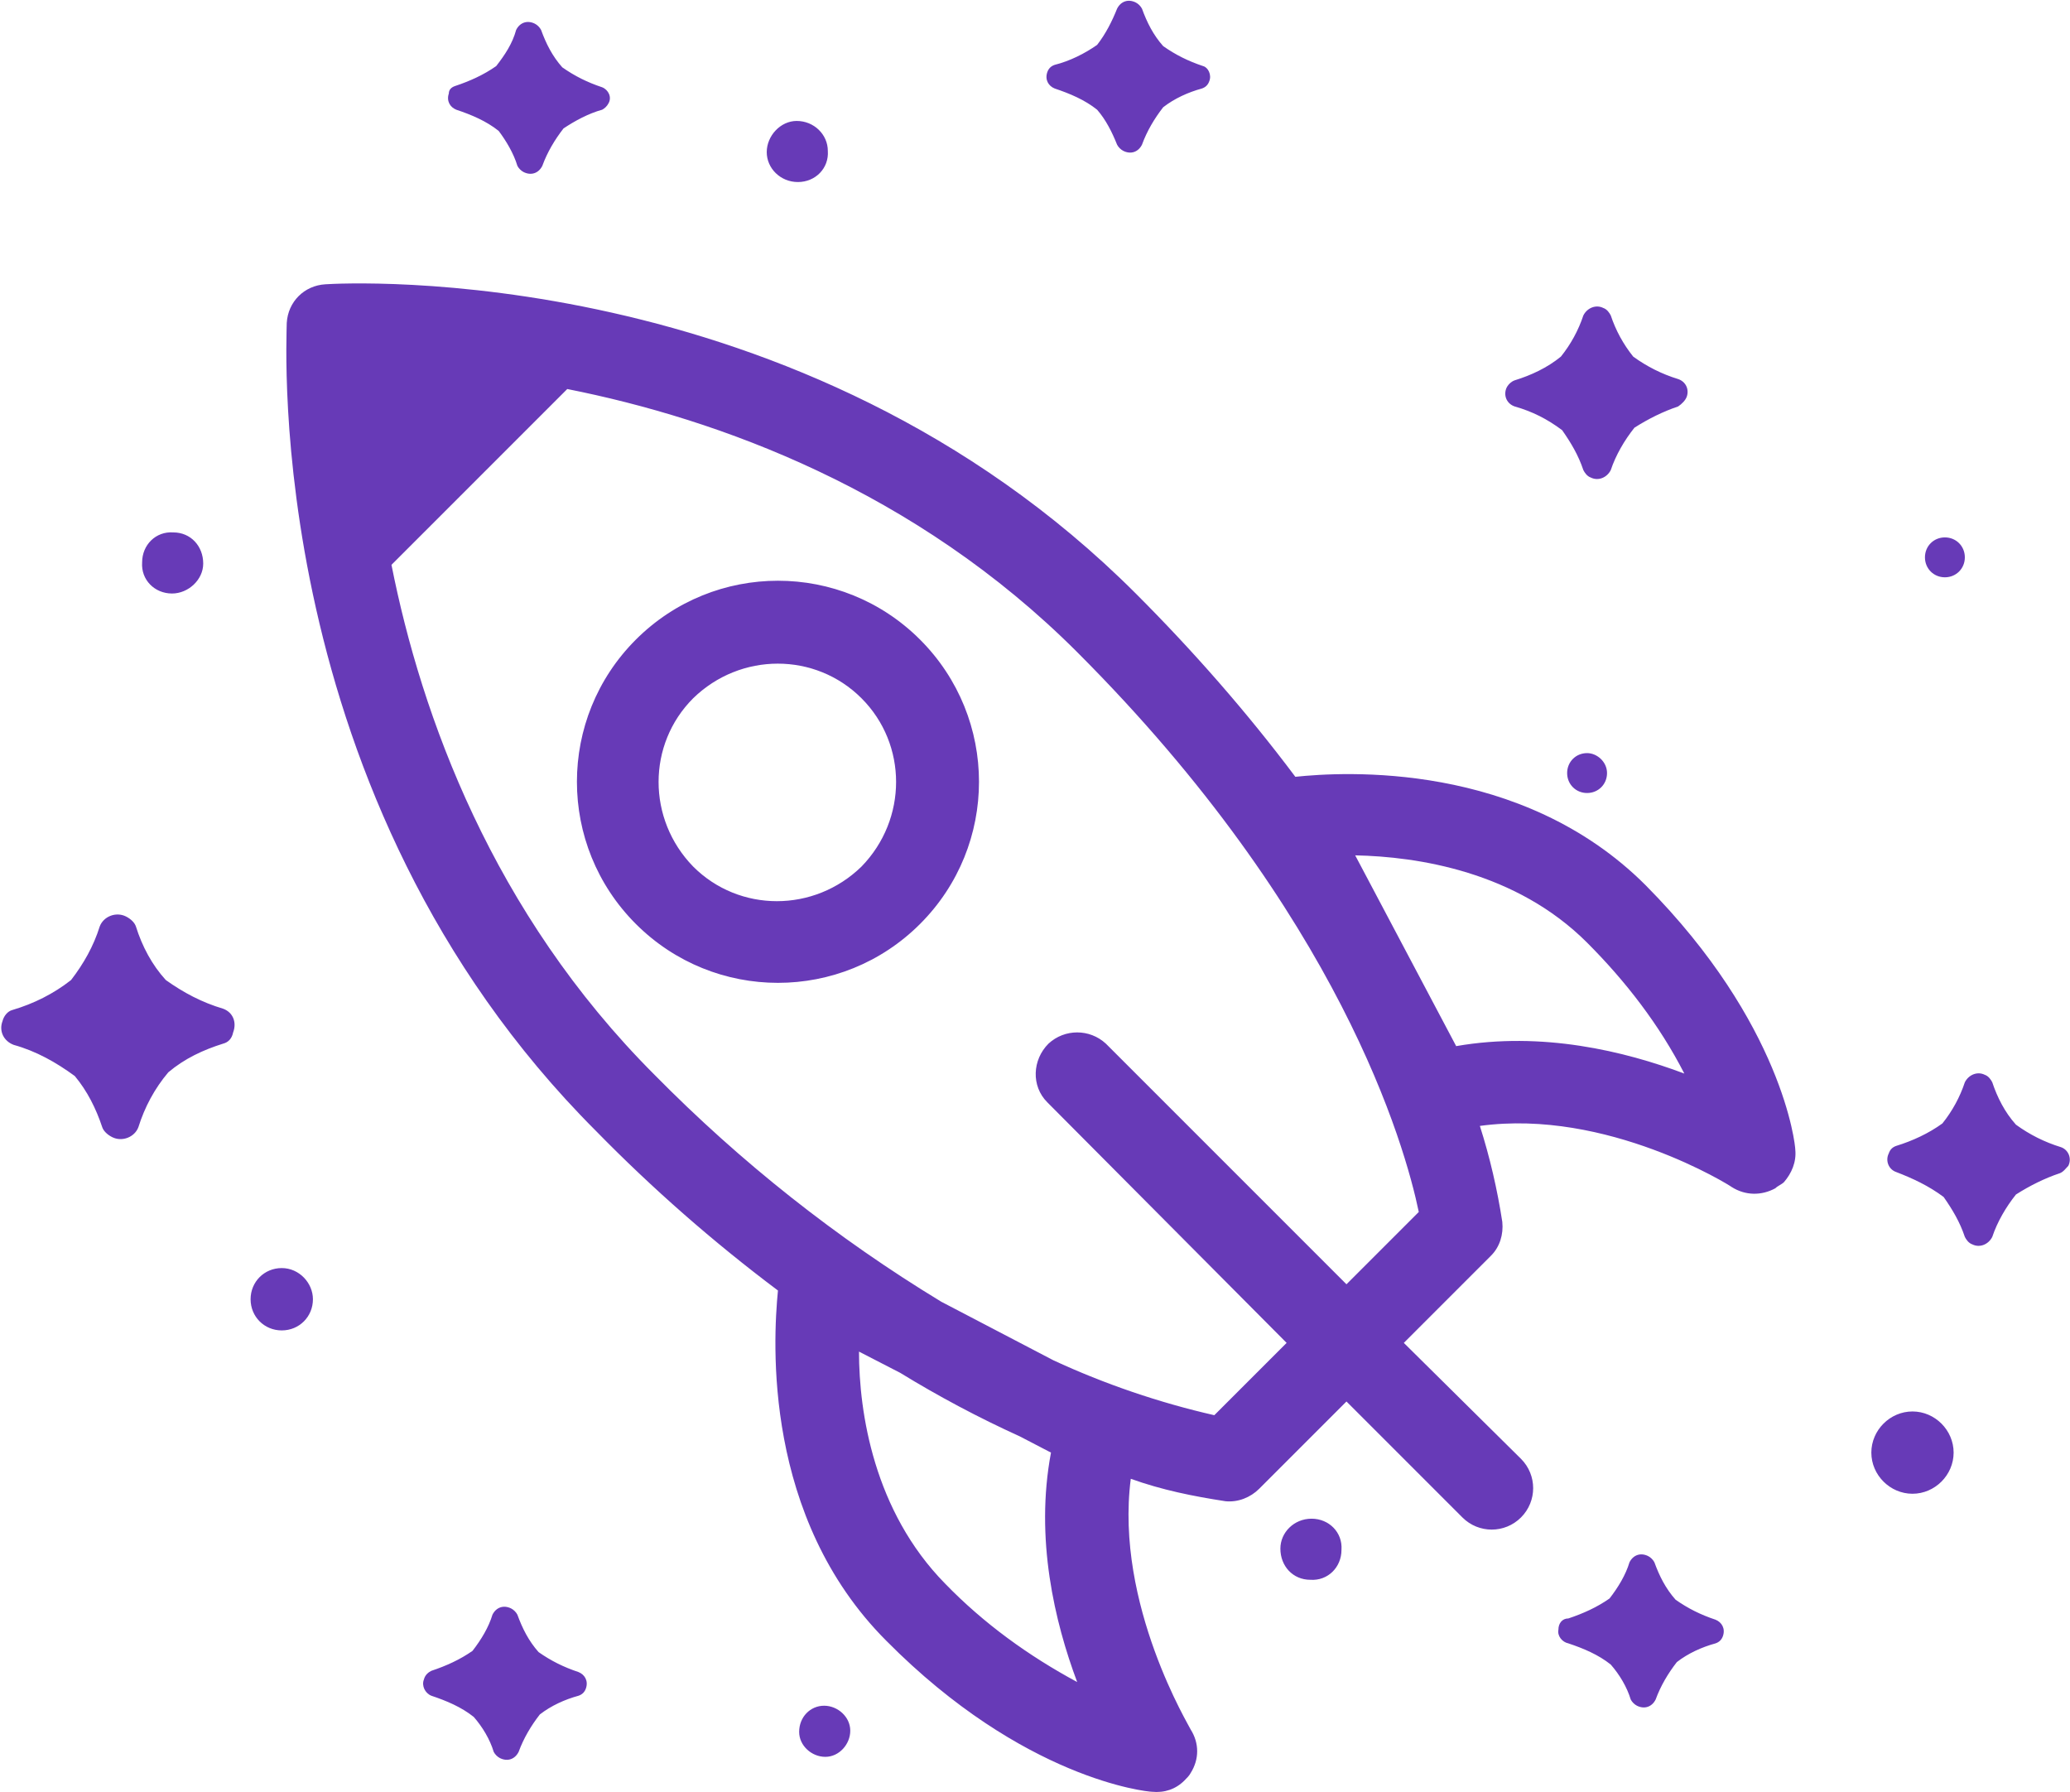
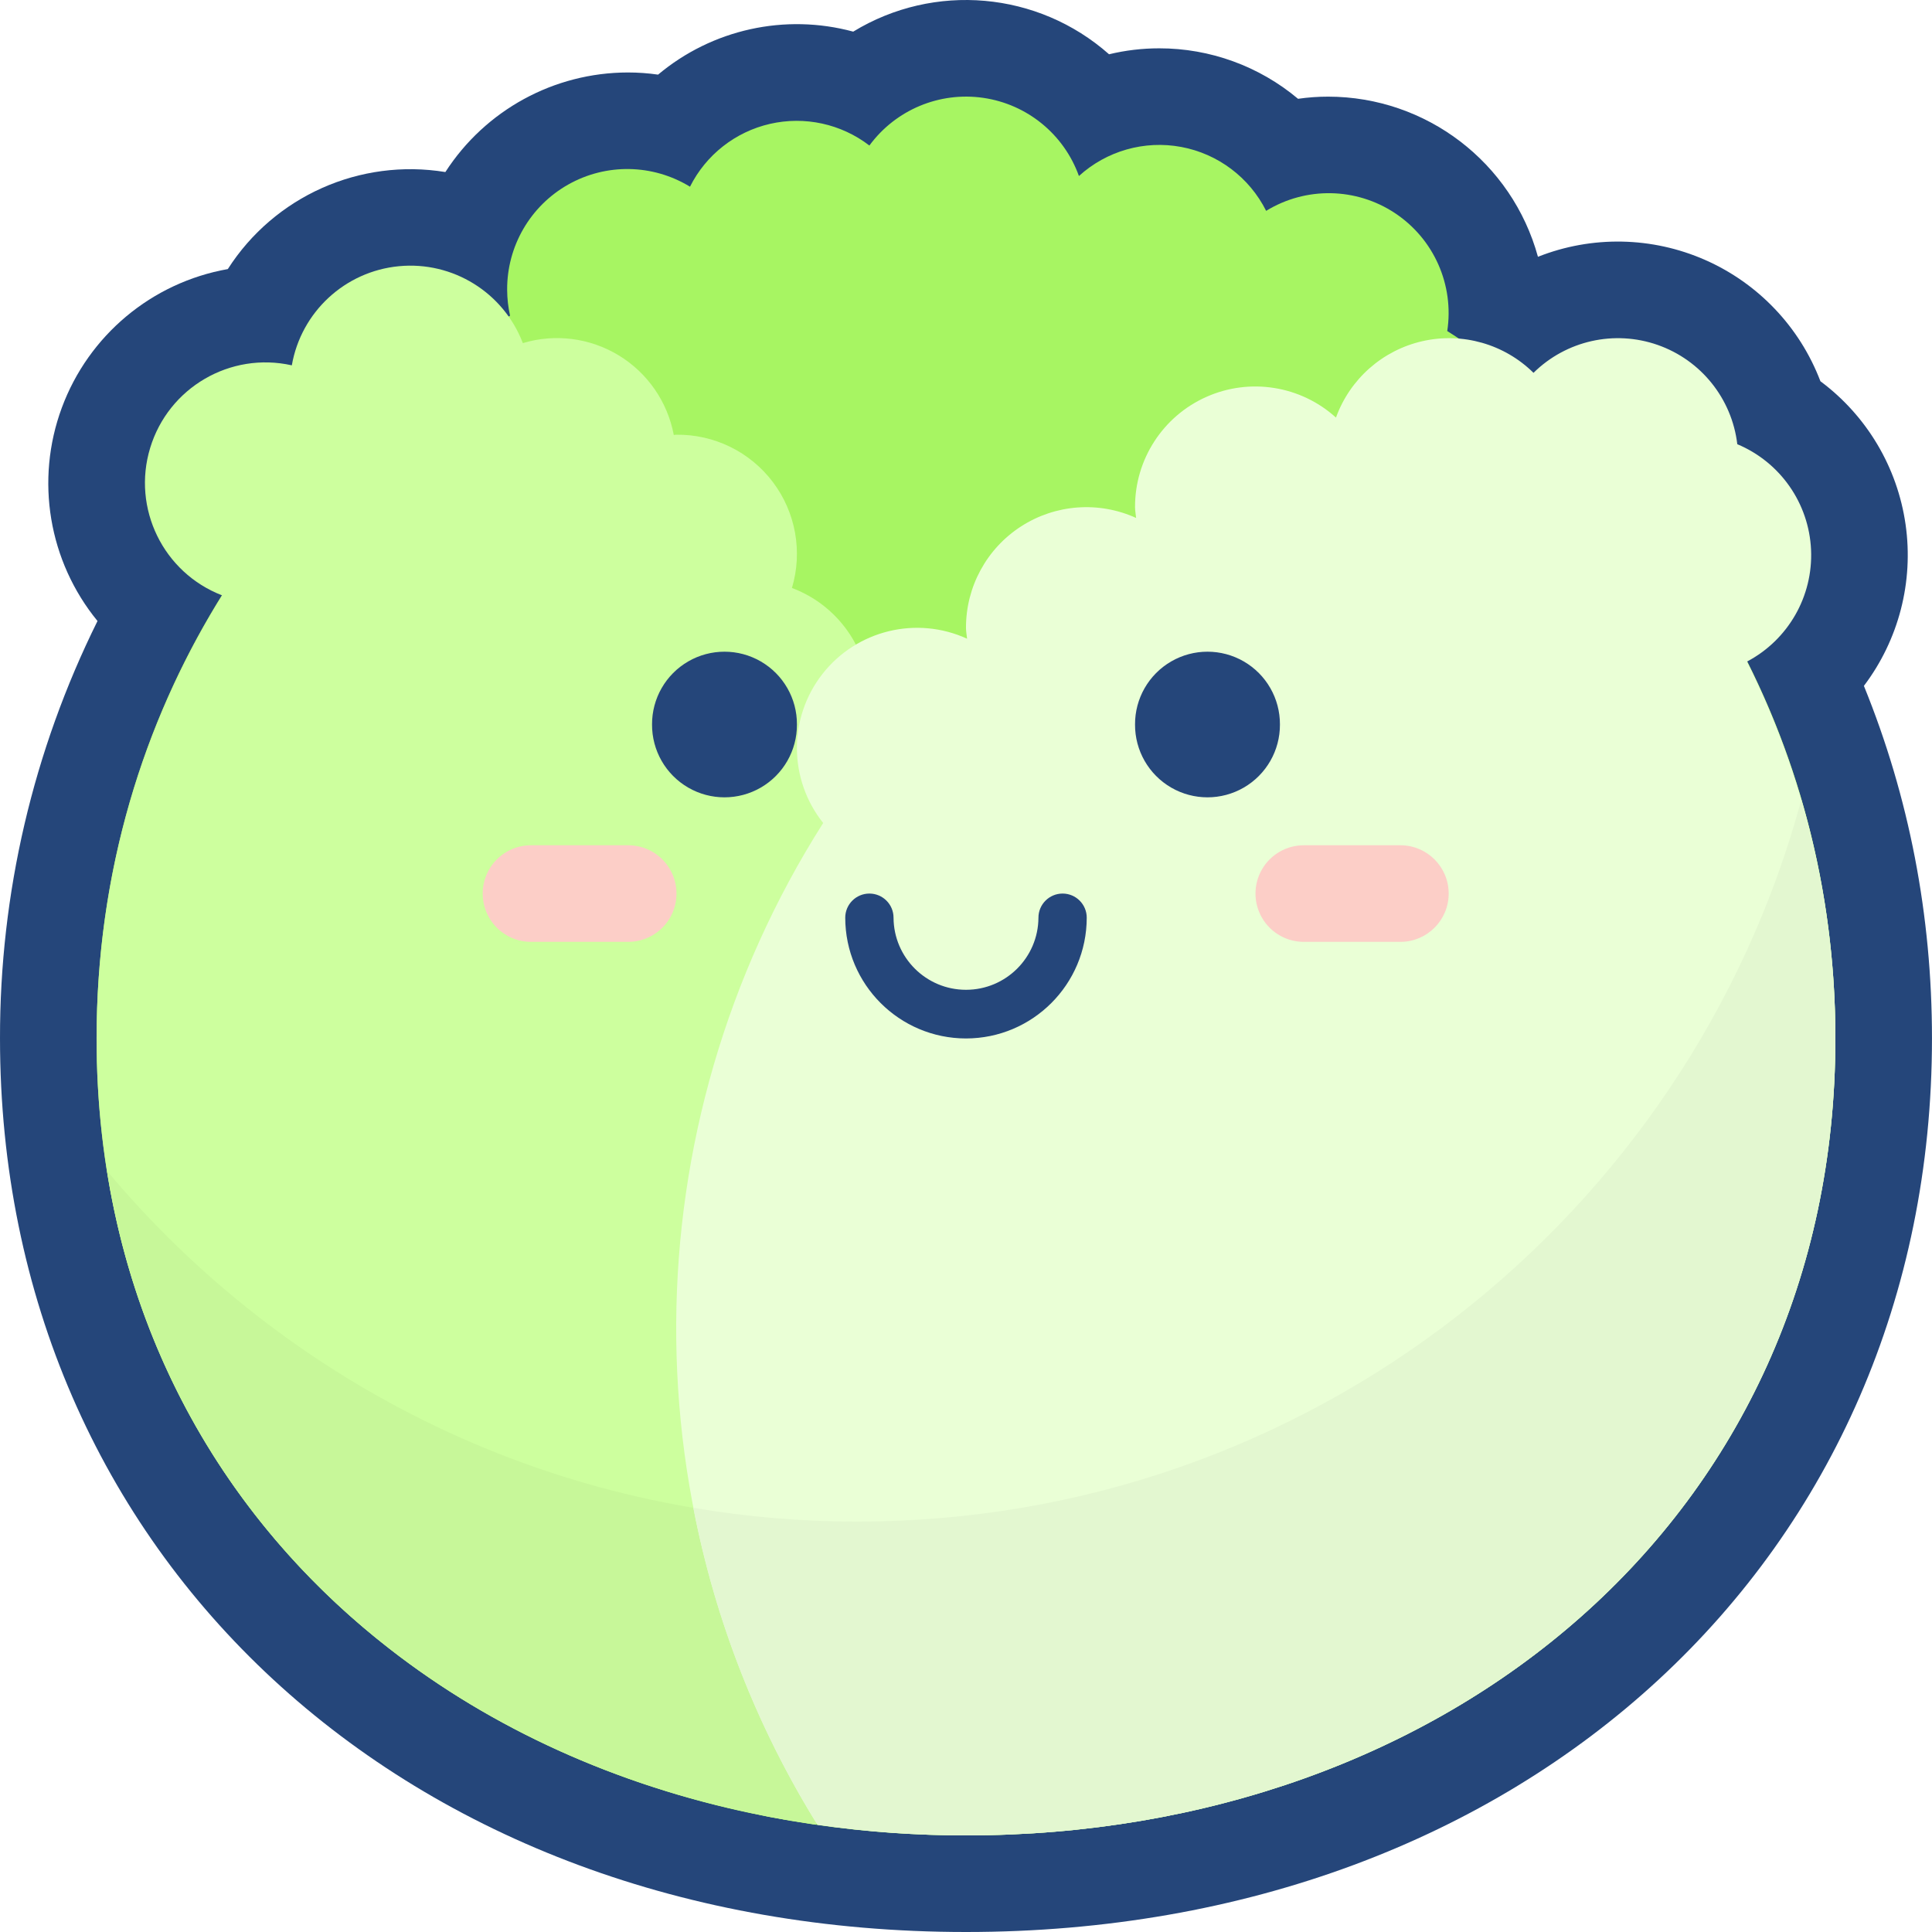
- <svg xmlns="http://www.w3.org/2000/svg" t="1675988776937" class="icon" viewBox="0 0 1183 1024" version="1.1" p-id="2342" width="231.055" height="200">
-   <path d="M1177.054 670.465c-8.55 2.85-17.1 7.125-24.938 12.113-5.7 7.125-10.688 15.675-13.538 24.225-2.138 4.275-7.125 6.413-11.4 4.275-2.138-0.713-3.563-2.85-4.275-4.275-2.85-8.55-7.125-15.675-12.113-22.8-8.55-6.413-17.813-10.688-27.075-14.25-4.275-1.425-6.413-6.413-4.275-10.688 0.713-2.138 2.138-3.563 4.275-4.275 9.263-2.85 18.525-7.125 26.363-12.825 5.7-7.125 9.975-14.963 12.825-23.513 2.138-4.275 7.125-6.413 11.4-4.275 2.138 0.713 3.563 2.85 4.275 4.275 2.85 8.55 7.125 17.1 13.538 24.225 7.838 5.7 16.388 9.975 25.65 12.825 4.275 1.425 6.413 6.413 4.275 10.688-1.425 1.425-2.85 3.563-4.988 4.275zM1111.504 329.889c-6.413 0-11.4-4.988-11.4-11.4s4.988-11.4 11.4-11.4 11.4 4.988 11.4 11.4c0 6.413-4.988 11.4-11.4 11.4z m4.988 500.177c0 12.825-10.688 23.513-23.513 23.513s-23.513-10.688-23.513-23.513 10.688-23.513 23.513-23.513c12.825 0 23.513 10.688 23.513 23.513z m-101.888-151.051c-7.838 4.275-17.1 4.275-24.938-0.713-0.713-0.713-71.25-44.888-143.926-34.913 5.7 17.813 9.975 36.338 12.825 54.863 0.713 7.125-1.425 14.25-6.413 19.238l-49.875 49.875 66.975 66.263c9.263 9.263 9.263 24.225 0 33.488s-24.225 9.263-33.488 0l-66.263-66.263-49.875 49.875c-4.988 4.988-12.113 7.838-19.238 7.125-18.525-2.85-36.338-6.413-54.15-12.825-9.263 71.963 34.2 142.501 34.2 143.213 4.988 7.838 4.988 17.1 0 24.938-0.713 1.425-2.138 2.85-3.563 4.275-4.988 4.988-11.4 7.125-18.525 6.413-2.85 0-73.388-7.125-151.763-86.213-70.538-70.538-64.838-171.001-61.988-200.213-37.05-27.788-71.963-58.425-104.025-91.2C149.626 455.289 163.876 195.226 163.876 184.538c0.713-12.113 9.975-21.375 22.088-22.088 10.688-0.713 271.464-14.963 463.127 176.701 32.775 32.775 63.413 67.688 91.2 104.738 27.075-2.85 128.963-9.263 200.213 61.988 78.375 79.088 85.5 148.201 85.5 151.051 0.713 7.125-2.138 13.538-6.413 18.525-1.425 1.425-3.563 2.138-4.988 3.563zM540.077 904.878c22.088 22.8 47.738 41.325 75.525 56.288-12.825-34.2-24.225-81.938-14.963-131.101l-17.813-9.263c-23.513-10.688-46.313-22.8-68.4-36.338l-23.513-12.113c0 34.913 8.55 91.2 49.163 132.526z m75.525-532.24c-92.625-92.625-205.201-133.238-291.414-150.338L223.726 322.764c17.1 86.213 57.713 198.788 150.338 291.414 49.163 49.875 104.025 93.338 163.876 129.675l64.125 33.488c29.213 13.538 60.563 24.225 91.913 31.35l41.325-41.325L598.502 629.852c-9.263-9.263-8.55-24.225 0.713-33.488 9.263-8.55 23.513-8.55 32.775 0L769.503 733.878l41.325-41.325c-7.838-37.763-44.888-169.576-195.226-319.914z m291.414 166.013c-40.613-40.613-96.9-49.163-132.526-49.875l57.713 109.013c49.163-8.55 96.188 2.85 130.388 15.675-14.25-27.788-33.488-52.725-55.575-74.813zM363.376 527.965c-44.888-44.888-44.888-117.563 0-162.451s117.563-44.888 162.451 0 44.888 117.563 0 162.451c-44.888 44.888-117.563 44.888-162.451 0zM492.339 399.002c-26.363-26.363-69.113-26.363-96.188 0-26.363 26.363-26.363 69.113 0 96.188 26.363 26.363 69.113 26.363 96.188 0 26.363-27.075 26.363-69.825 0-96.188z m426.077 42.75c0 6.413-4.988 11.4-11.4 11.4s-11.4-4.988-11.4-11.4 4.988-11.4 11.4-11.4c5.7 0 11.4 4.988 11.4 11.4z m40.613-209.476c-8.55 2.85-17.1 7.125-24.938 12.113-5.7 7.125-10.688 15.675-13.538 24.225-2.138 4.275-7.125 6.413-11.4 4.275-2.138-0.713-3.563-2.85-4.275-4.275-2.85-8.55-7.125-15.675-12.113-22.8-8.55-6.413-17.1-10.688-27.075-13.538-4.275-1.425-6.413-5.7-4.988-9.975 0.713-2.138 2.85-4.275 4.988-4.988 9.263-2.85 18.525-7.125 26.363-13.538 5.7-7.125 9.975-14.963 12.825-23.513 2.138-4.275 7.125-6.413 11.4-4.275 2.138 0.713 3.563 2.85 4.275 4.275 2.85 8.55 7.125 16.388 12.825 23.513 7.838 5.7 16.388 9.975 25.65 12.825 4.275 1.425 6.413 5.7 4.988 9.975-0.713 2.138-2.85 4.275-4.988 5.7zM686.853 50.588c-7.838 2.138-15.675 5.7-22.088 10.688-4.988 6.413-9.263 13.538-12.113 21.375-2.138 4.275-6.413 5.7-10.688 3.563-1.425-0.713-2.85-2.138-3.563-3.563-2.85-7.125-6.413-14.25-11.4-19.95-7.125-5.7-15.675-9.263-24.225-12.113-3.563-1.425-5.7-4.988-4.275-9.263 0.713-2.138 2.138-3.563 4.275-4.275 8.55-2.138 17.1-6.413 24.225-11.4 4.988-6.413 8.55-13.538 11.4-20.663 2.138-4.275 6.413-5.7 10.688-3.563 1.425 0.713 2.85 2.138 3.563 3.563 2.85 7.838 6.413 14.963 12.113 21.375 7.125 4.988 14.25 8.55 22.8 11.4 2.85 0.713 4.988 4.988 3.563 8.55-0.713 2.138-2.138 3.563-4.275 4.275zM456.002 104.025c-9.975 0-17.813-7.838-17.813-17.1s7.838-17.813 17.1-17.813c9.975 0 17.813 7.838 17.813 17.1 0.713 9.975-7.125 17.813-17.1 17.813zM344.139 62.7c-7.838 2.138-15.675 6.413-22.088 10.688-4.988 6.413-9.263 13.538-12.113 21.375-2.138 4.275-6.413 5.7-10.688 3.563-1.425-0.713-2.85-2.138-3.563-3.563-2.138-7.125-6.413-14.25-10.688-19.95-7.125-5.7-15.675-9.263-24.225-12.113-3.563-1.425-5.7-4.988-4.275-9.263 0-2.138 1.425-3.563 3.563-4.275 8.55-2.85 16.388-6.413 23.513-11.4 4.988-6.413 9.263-12.825 11.4-20.663 2.138-4.275 6.413-5.7 10.688-3.563 1.425 0.713 2.85 2.138 3.563 3.563 2.85 7.838 6.413 14.963 12.113 21.375 7.125 4.988 14.25 8.55 22.8 11.4 3.563 1.425 5.7 5.7 3.563 9.263-0.713 1.425-2.138 2.85-3.563 3.563z m-165.301 679.728c0 9.975-7.838 17.813-17.813 17.813s-17.813-7.838-17.813-17.813 7.838-17.813 17.813-17.813 17.813 8.55 17.813 17.813z m-51.3-146.063c-11.4 3.563-22.088 8.55-31.35 16.388-7.838 9.263-13.538 19.95-17.1 31.35-2.138 5.7-9.263 8.55-14.963 5.7-2.85-1.425-4.988-3.563-5.7-5.7-3.563-10.688-8.55-20.663-15.675-29.213-10.688-7.838-22.088-14.25-34.913-17.813-5.7-2.138-8.55-7.838-6.413-13.538 0.713-2.85 2.85-5.7 5.7-6.413 12.113-3.563 23.513-9.263 33.488-17.1 7.125-9.263 12.825-19.238 16.388-30.638 2.138-5.7 9.263-8.55 14.963-5.7 2.85 1.425 4.988 3.563 5.7 5.7 3.563 11.4 9.263 22.088 17.1 30.638 9.975 7.125 20.663 12.825 32.775 16.388 5.7 2.138 7.838 7.838 5.7 13.538-0.713 3.563-2.85 5.7-5.7 6.413z m-29.213-257.213c-9.975 0-17.813-7.838-17.1-17.813 0-9.975 7.838-17.813 17.813-17.1 9.975 0 17.1 7.838 17.1 17.813 0 9.263-8.55 17.1-17.813 17.1zM246.526 954.754c8.55-2.85 16.388-6.413 23.513-11.4 4.988-6.413 9.263-13.538 11.4-20.663 2.138-4.275 6.413-5.7 10.688-3.563 1.425 0.713 2.85 2.138 3.563 3.563 2.85 7.838 6.413 14.963 12.113 21.375 7.125 4.988 14.25 8.55 22.8 11.4 3.563 1.425 5.7 4.988 4.275 9.263-0.713 2.138-2.138 3.563-4.275 4.275-7.838 2.138-15.675 5.7-22.088 10.688-4.988 6.413-9.263 13.538-12.113 21.375-2.138 4.275-6.413 5.7-10.688 3.563-1.425-0.713-2.85-2.138-3.563-3.563-2.138-7.125-6.413-14.25-11.4-19.95-7.125-5.7-15.675-9.263-24.225-12.113-3.563-1.425-5.7-5.7-4.275-9.263 0.713-2.85 2.85-4.275 4.275-4.988z m224.438 19.95c7.838 0 14.963 6.413 14.963 14.25s-6.413 14.963-14.25 14.963-14.963-6.413-14.963-14.25c0-8.55 6.413-14.963 14.25-14.963z m278.589-106.875c9.975 0 17.813 7.838 17.1 17.813 0 9.975-7.838 17.813-17.813 17.1-9.975 0-17.1-7.838-17.1-17.813 0-9.263 7.838-17.1 17.813-17.1z m146.776 57c8.55-2.85 16.388-6.413 23.513-11.4 4.988-6.413 9.263-13.538 11.4-20.663 2.138-4.275 6.413-5.7 10.688-3.563 1.425 0.713 2.85 2.138 3.563 3.563 2.85 7.838 6.413 14.963 12.113 21.375 7.125 4.988 14.25 8.55 22.8 11.4 3.563 1.425 5.7 4.988 4.275 9.263-0.713 2.138-2.138 3.563-4.275 4.275-7.838 2.138-15.675 5.7-22.088 10.688-4.988 6.413-9.263 13.538-12.113 21.375-2.138 4.275-6.413 5.7-10.688 3.563-1.425-0.713-2.85-2.138-3.563-3.563-2.138-7.125-6.413-14.25-11.4-19.95-7.125-5.7-15.675-9.263-24.225-12.113-3.563-0.713-6.413-4.275-5.7-7.838 0-3.563 2.138-6.413 5.7-6.413z" fill="#673ab7" p-id="2343" />
+ <svg xmlns="http://www.w3.org/2000/svg" t="1676199632219" class="icon" viewBox="0 0 1024 1024" version="1.1" p-id="50089" width="128" height="128">
+   <path d="M511.994 1024C215.324 1024 0.001 824.825 0.001 550.406A495.891 495.891 0 0 1 51.68 329.151a115.279 115.279 0 0 1 69.062-186.535 114.879 114.879 0 0 1 115.313-51.428A115.233 115.233 0 0 1 332.797 38.412a111.576 111.576 0 0 1 16 1.143 114.49 114.49 0 0 1 103.427-22.788 114.581 114.581 0 0 1 135.598 12 113.141 113.141 0 0 1 26.571-3.154A114.284 114.284 0 0 1 687.992 52.366a111.576 111.576 0 0 1 16-1.143 115.427 115.427 0 0 1 111.153 84.879 114.936 114.936 0 0 1 149.712 65.965 114.901 114.901 0 0 1 23.051 161.461C1011.885 422.465 1023.988 485.15 1023.988 550.406 1023.988 824.825 808.665 1024 511.994 1024z" fill="#25467A" p-id="50090" />
+   <path d="M767.077 175.45a63.519 63.519 0 0 0-95.999-63.691 63.325 63.325 0 0 0-99.222-18.468 63.576 63.576 0 0 0-111.061-16.16 63.268 63.268 0 0 0-95.085 21.828 63.668 63.668 0 0 0-96.913 54.651 64.468 64.468 0 0 0 1.543 13.714C138.845 244.695 51.2 384.568 51.2 550.406c0 254.465 206.329 422.395 460.794 422.395s460.794-167.929 460.794-422.395c0-160.147-81.69-296.122-205.712-374.955z" fill="#A7F562" p-id="50091" />
+   <path d="M457.595 405.253c-1.143-2.023-2.423-3.92-3.566-5.931a63.256 63.256 0 0 0-34.285-87.69 63.142 63.142 0 0 0-61.348-81.222c-0.434 0-0.846 0.126-1.28 0.126a62.971 62.971 0 0 0-79.999-48.685 63.793 63.793 0 0 0-122.444 11.783A63.873 63.873 0 0 0 117.714 315.552c-42.137 67.553-66.525 147.552-66.525 234.854 0 137.347 60.034 249.471 155.427 323.585 54.274 42.285 119.93 71.999 192.512 87.165 11.006 2.434 22.011 4.217 33.28 5.886a2.857 2.857 0 0 0 0.377-0.64 537.742 537.742 0 0 0 24.834-561.136z" fill="#CDFF9E" p-id="50092" />
+   <path d="M506.749 803.717a528.873 528.873 0 0 1-73.988 162.684 2.857 2.857 0 0 1-0.377 0.64c-11.268-1.669-22.274-3.429-33.28-5.886-72.582-15.108-138.284-44.925-192.512-87.165C127.999 812.928 73.474 726.015 56.709 620.576c95.096 113.656 237.94 185.849 397.709 185.849a505.925 505.925 0 0 0 52.331-2.709z" fill="#C7F799" p-id="50093" />
+   <path d="M925.978 350.625A63.748 63.748 0 0 0 920.801 235.438a63.702 63.702 0 0 0-108.01-37.828 63.725 63.725 0 0 0-104.696 23.714 63.736 63.736 0 0 0-106.502 47.485c0 1.954 0.4 3.806 0.571 5.714a63.782 63.782 0 0 0-90.17 58.285c0 1.954 0.4 3.806 0.571 5.714a63.702 63.702 0 0 0-76.262 97.679 499.548 499.548 0 0 0-3.029 530.965A546.279 546.279 0 0 0 511.994 972.801c254.465 0 460.794-167.929 460.794-422.395 0-72.593-16.903-140.193-46.811-199.78z" fill="#EAFFD6" p-id="50094" />
+   <path d="M972.789 550.406c0 254.465-206.329 422.395-460.794 422.395a546.279 546.279 0 0 1-78.719-5.634 495.125 495.125 0 0 1-65.793-167.998 513.457 513.457 0 0 0 86.913 7.291c239.357 0 440.703-162.169 500.348-382.59A446.532 446.532 0 0 1 972.789 550.406z" fill="#E3F7D0" p-id="50095" />
+   <path d="M511.994 550.406a64.068 64.068 0 0 1-63.999-63.999 12.8 12.8 0 1 1 25.6 0 38.4 38.4 0 0 0 76.799 0 12.8 12.8 0 1 1 25.6 0 64.068 64.068 0 0 1-63.999 63.999z" fill="#25467A" p-id="50096" />
+   <path d="M383.996 384.008m-38.4 0a38.4 38.4 0 1 0 76.799 0 38.4 38.4 0 1 0-76.799 0Z" fill="#25467A" p-id="50097" />
+   <path d="M639.993 384.008m-38.4 0a38.4 38.4 0 1 0 76.799 0 38.4 38.4 0 1 0-76.799 0Z" fill="#25467A" p-id="50098" />
+   <path d="M332.797 448.007h-51.199a25.6 25.6 0 1 0 0 51.199h51.199a25.6 25.6 0 1 0 0-51.199zM742.392 448.007h-51.199a25.6 25.6 0 1 0 0 51.199h51.199a25.6 25.6 0 0 0 0-51.199z" fill="#FCCEC7" p-id="50099" />
</svg>
